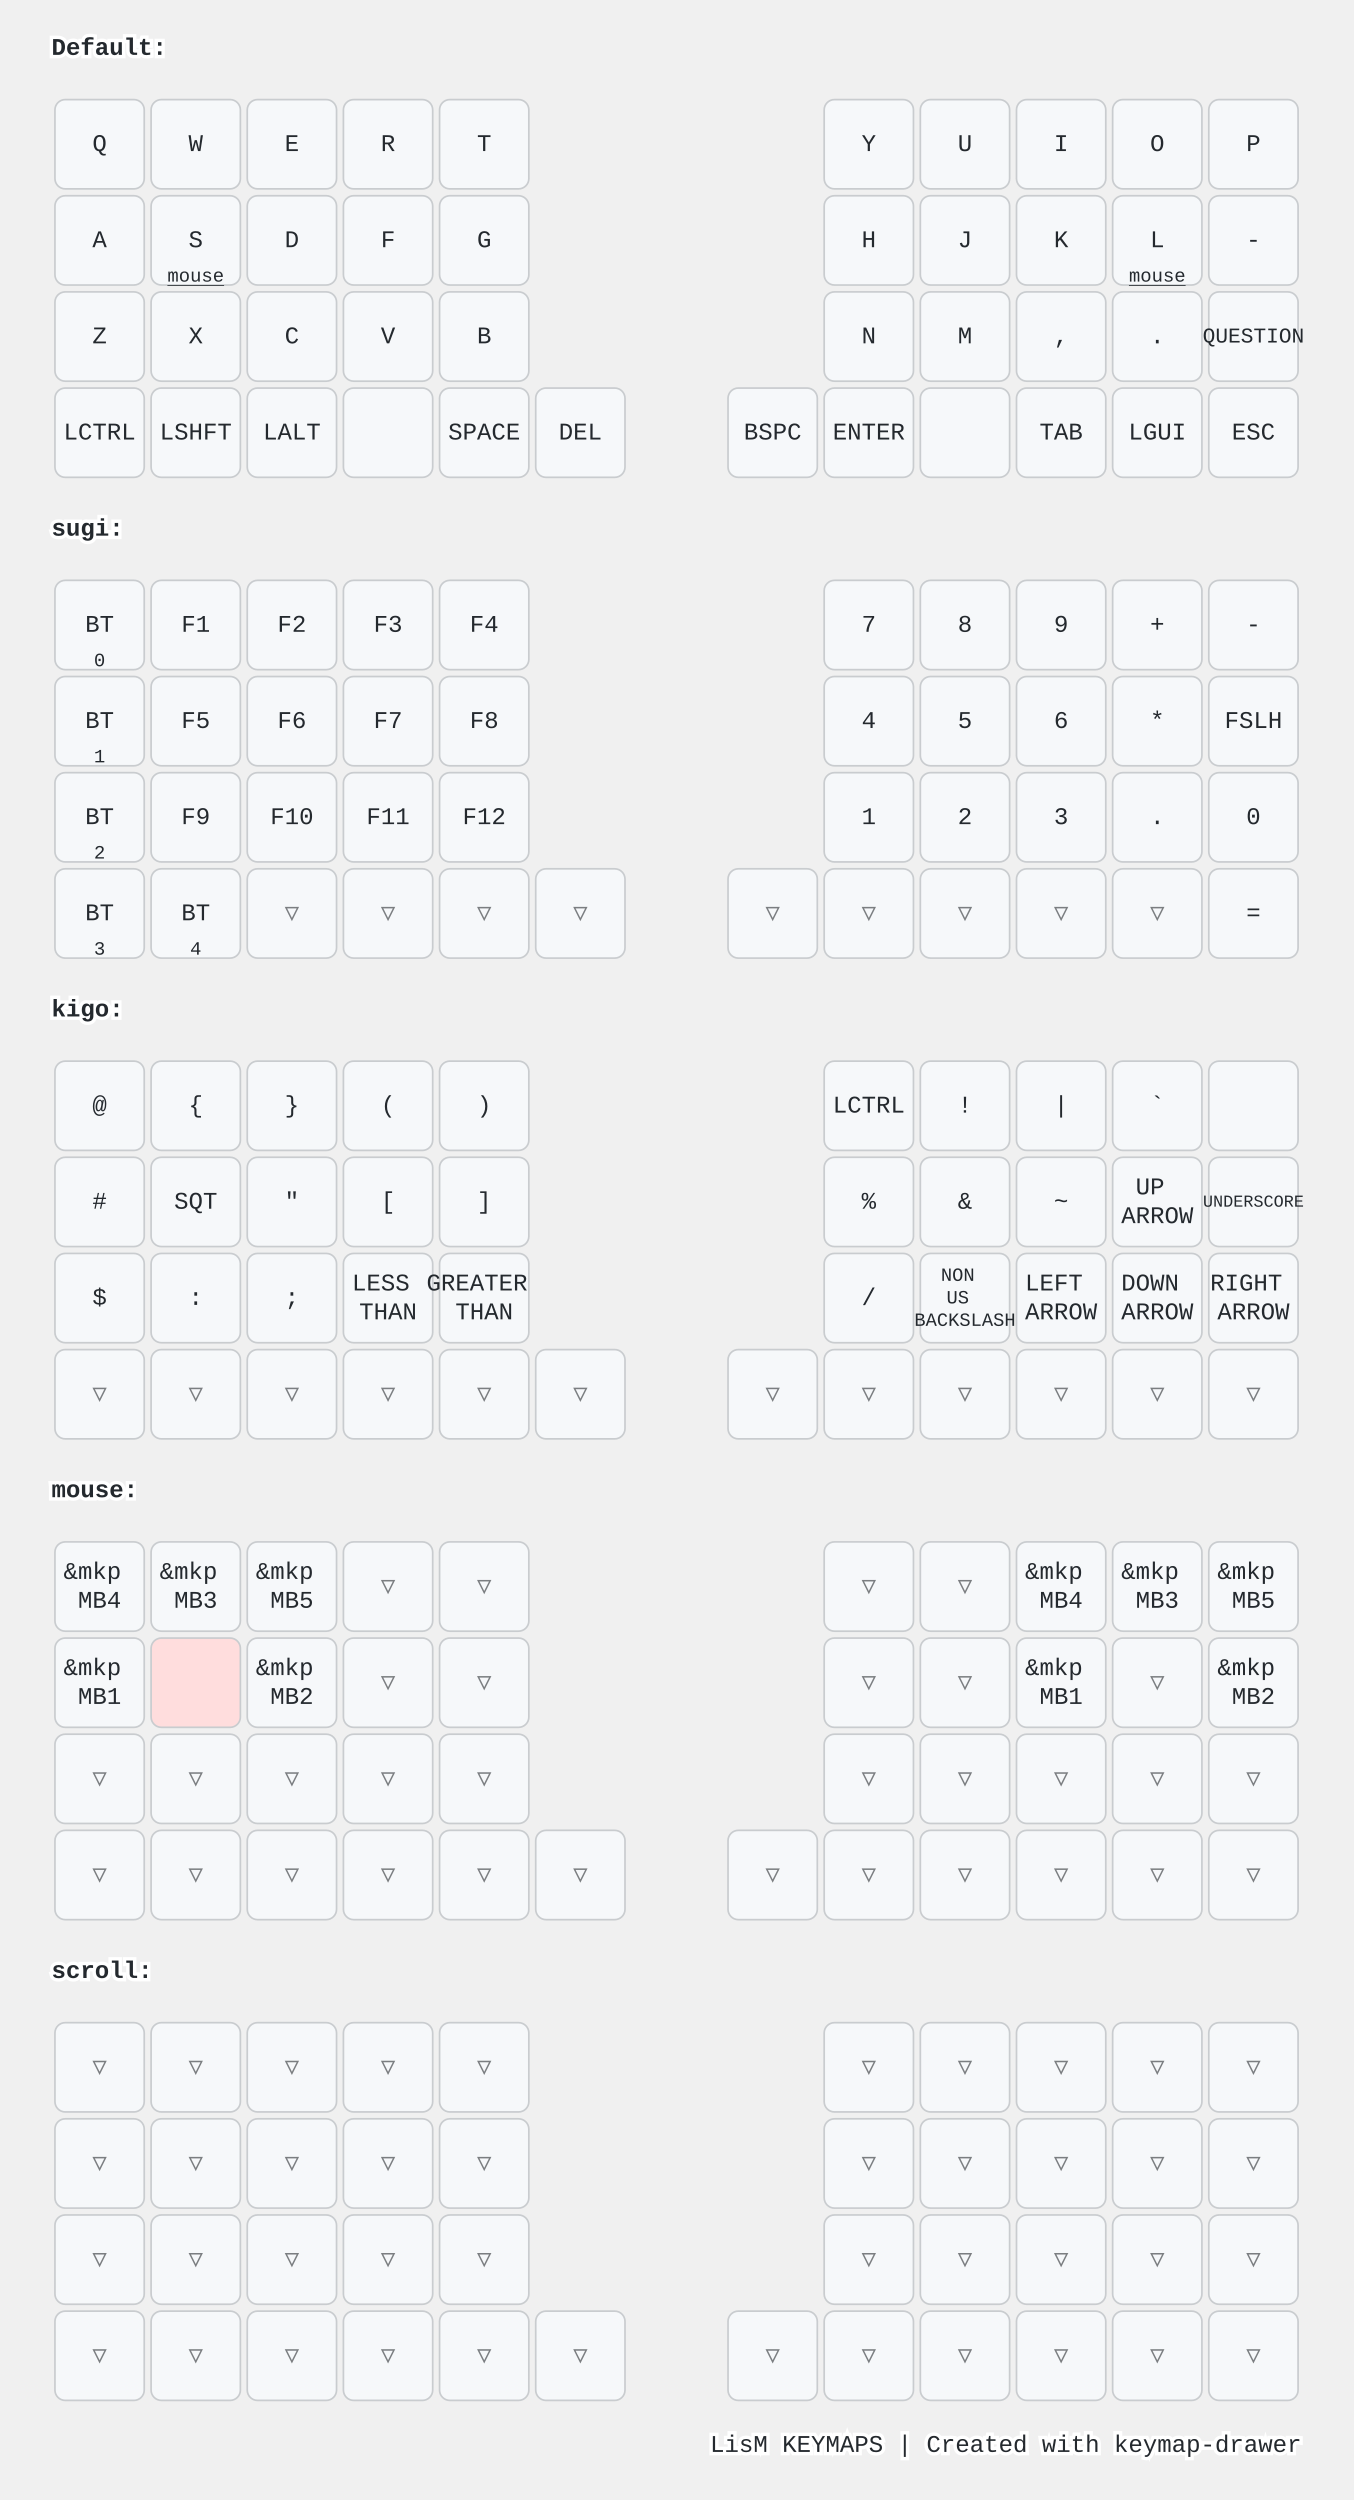
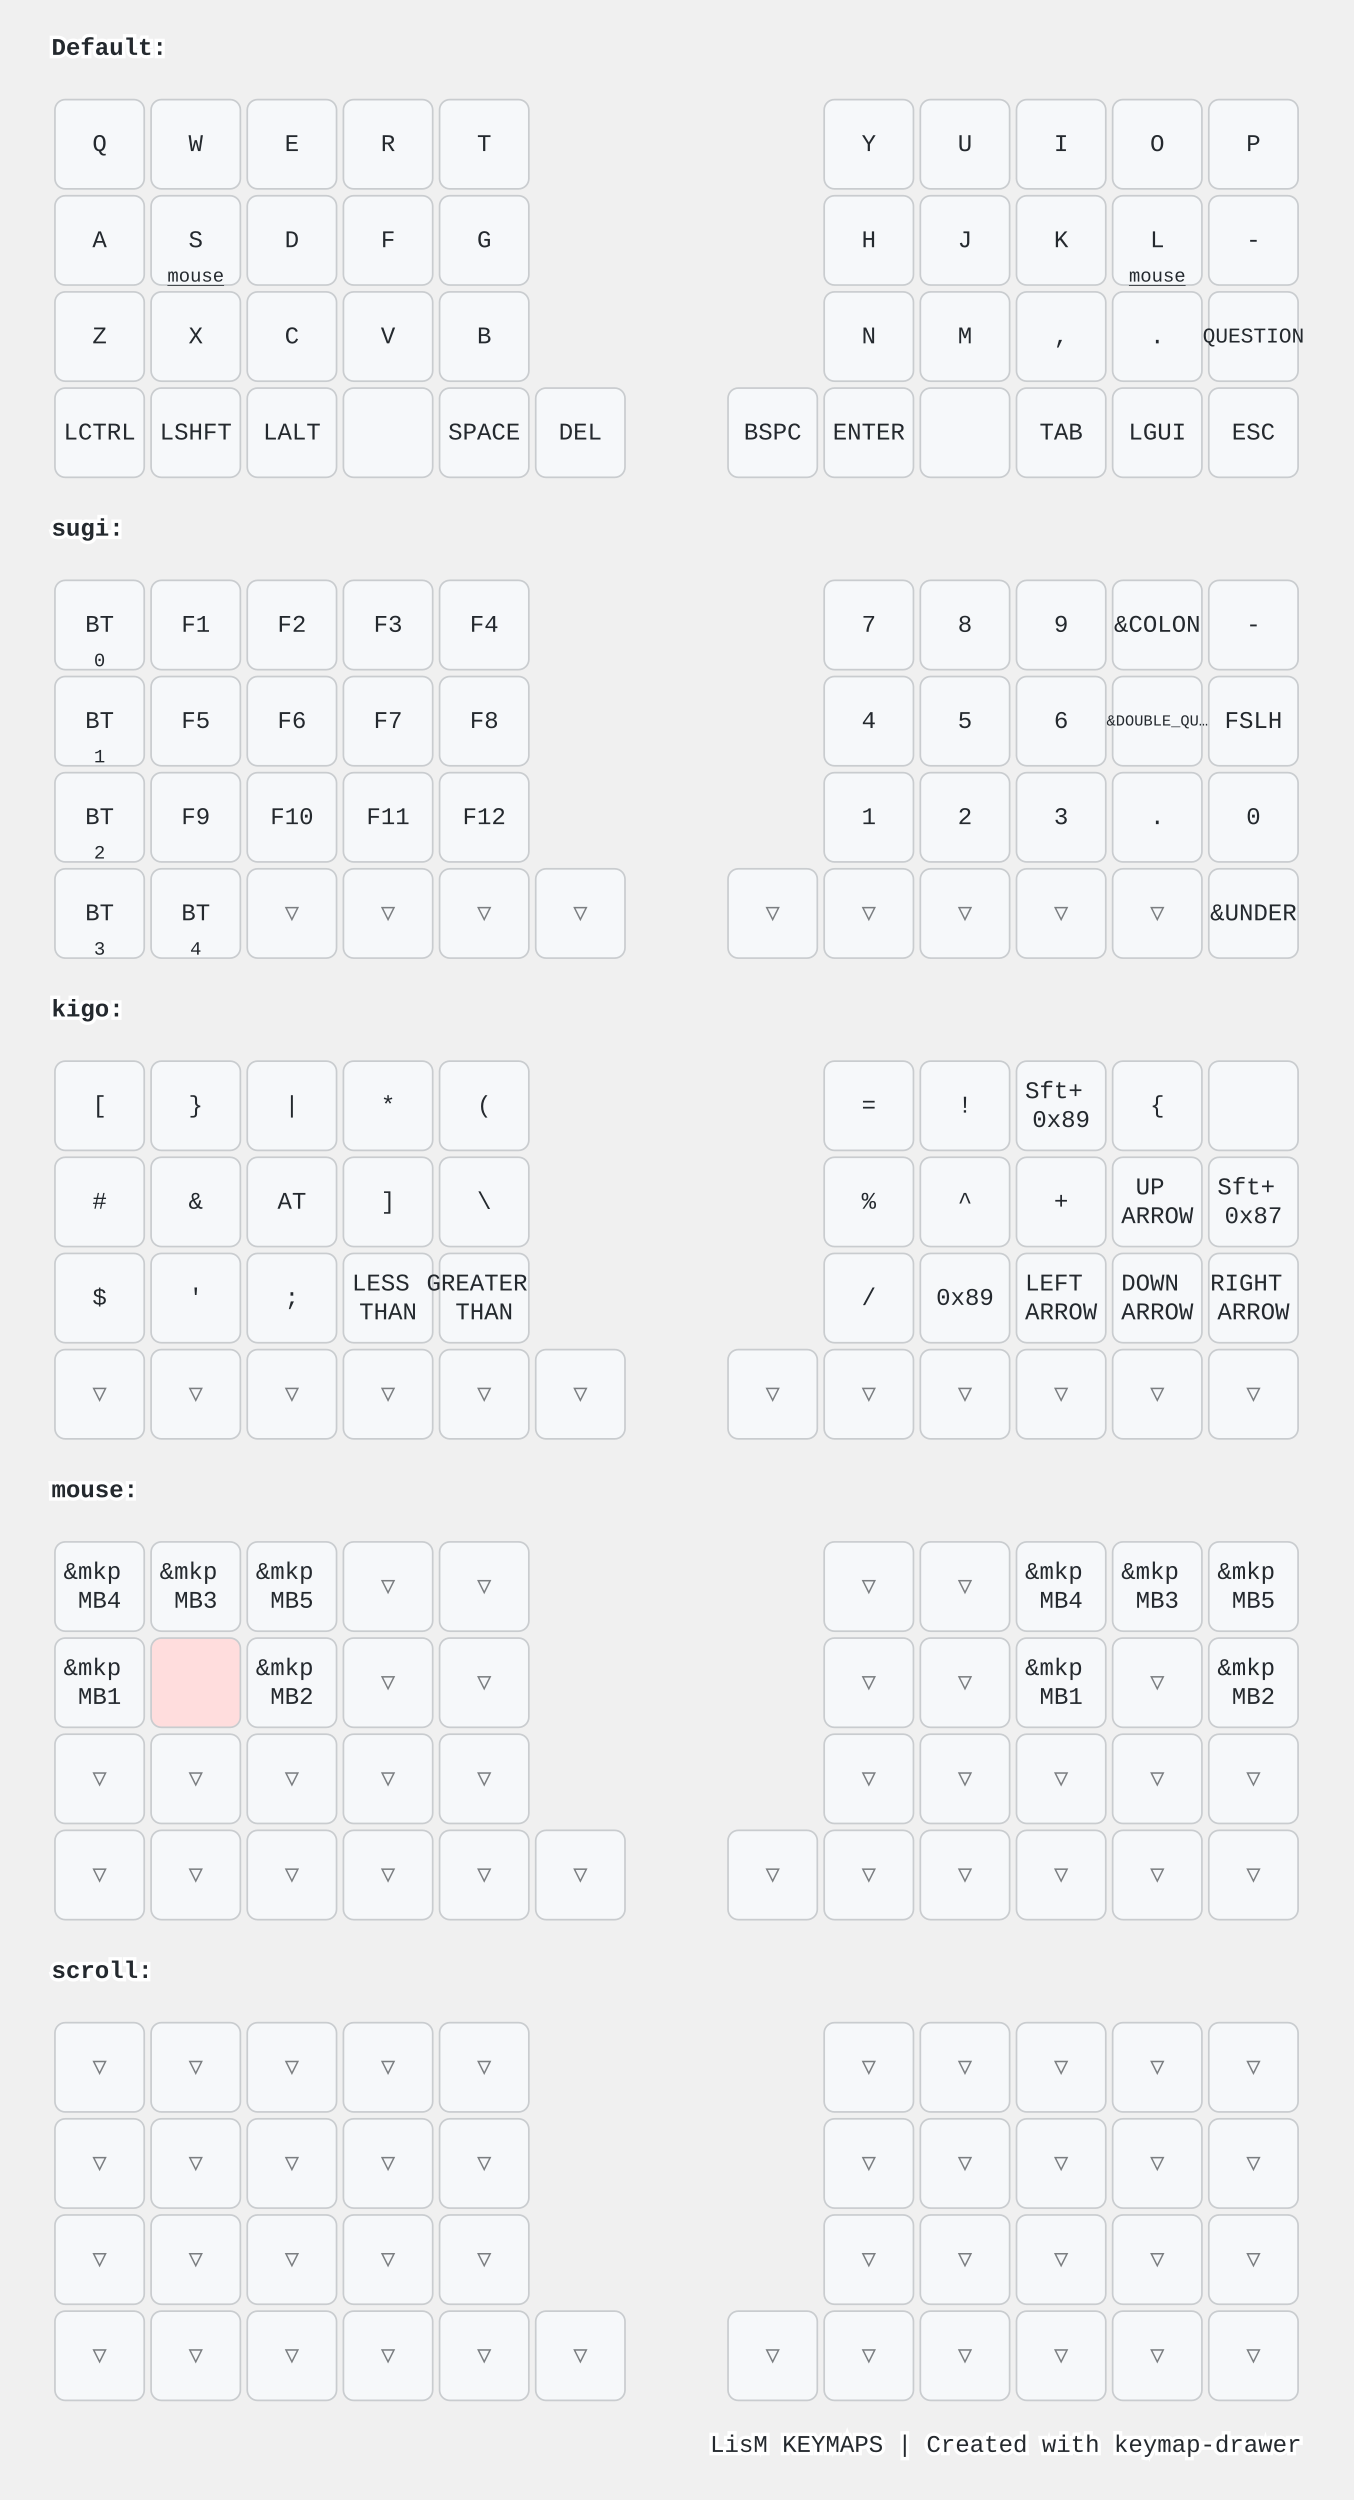
<svg xmlns="http://www.w3.org/2000/svg" width="788" height="1456" viewBox="0 0 788 1456" class="keymap">
  <style>/* inherit to force styles through use tags */
svg path {
    fill: inherit;
}

/* font and background color specifications */
svg.keymap {
    font-family: SFMono-Regular,Consolas,Liberation Mono,Menlo,monospace;
    font-size: 14px;
    font-kerning: normal;
    text-rendering: optimizeLegibility;
    fill: #24292e;
}

/* default key styling */
rect.key {
    fill: #f6f8fa;
}

rect.key, rect.combo {
    stroke: #c9cccf;
    stroke-width: 1;
}

/* default key side styling, only used is draw_key_sides is set */
rect.side {
    filter: brightness(90%);
}

/* color accent for combo boxes */
rect.combo, rect.combo-separate {
    fill: #cdf;
}

/* color accent for held keys */
rect.held, rect.combo.held {
    fill: #fdd;
}

/* color accent for ghost (optional) keys */
rect.ghost, rect.combo.ghost {
    stroke-dasharray: 4, 4;
    stroke-width: 2;
}

text {
    text-anchor: middle;
    dominant-baseline: middle;
}

/* styling for layer labels */
text.label {
    font-weight: bold;
    text-anchor: start;
    stroke: white;
    stroke-width: 4;
    paint-order: stroke;
}

/* styling for optional footer */
text.footer {
    text-anchor: end;
    dominant-baseline: auto;
    stroke: white;
    stroke-width: 4;
    paint-order: stroke;
}

/* styling for combo tap, and key non-tap label text */
text.combo, text.hold, text.shifted, text.left, text.right {
    font-size: 11px;
}

text.hold {
    text-anchor: middle;
    dominant-baseline: auto;
}

text.shifted {
    text-anchor: middle;
    dominant-baseline: hanging;
}

text.left {
    text-anchor: start;
}

text.right {
    text-anchor: end;
}

text.layer-activator {
    text-decoration: underline;
}

/* styling for hold/shifted label text in combo box */
text.combo.hold, text.combo.shifted, text.combo.left, text.combo.right {
    font-size: 8px;
}

/* lighter symbol for transparent keys */
text.trans {
    fill: #7b7e81;
}

/* styling for combo dendrons */
path.combo {
    stroke-width: 1;
    stroke: gray;
    fill: none;
}

/* Start Tabler Icons Cleanup */
/* cannot use height/width with glyphs */
.icon-tabler &gt; path {
    fill: inherit;
    stroke: inherit;
    stroke-width: 2;
}
/* hide tabler's default box */
.icon-tabler &gt; path[stroke="none"][fill="none"] {
    visibility: hidden;
}
/* End Tabler Icons Cleanup */

@media (prefers-color-scheme: dark) {
svg.keymap { fill: #d1d6db; }
rect.key { fill: #3f4750; }
rect.key, rect.combo { stroke: #60666c; }
rect.combo, rect.combo-separate { fill: #1f3d7a; }
rect.held, rect.combo.held { fill: #854747; }
text.label, text.footer { stroke: black; }
text.trans { fill: #7e8184; }
path.combo { stroke: #7f7f7f; }

}</style>
  <g transform="translate(30, 0)" class="layer-Default">
    <text x="0" y="28" class="label" id="Default">Default:</text>
    <g transform="translate(0, 56)">
      <g transform="translate(28, 28)" class="key keypos-0">
        <rect rx="6" ry="6" x="-26" y="-26" width="52" height="52" class="key" />
        <text x="0" y="0" class="key tap">Q</text>
      </g>
      <g transform="translate(84, 28)" class="key keypos-1">
        <rect rx="6" ry="6" x="-26" y="-26" width="52" height="52" class="key" />
        <text x="0" y="0" class="key tap">W</text>
      </g>
      <g transform="translate(140, 28)" class="key keypos-2">
        <rect rx="6" ry="6" x="-26" y="-26" width="52" height="52" class="key" />
        <text x="0" y="0" class="key tap">E</text>
      </g>
      <g transform="translate(196, 28)" class="key keypos-3">
        <rect rx="6" ry="6" x="-26" y="-26" width="52" height="52" class="key" />
        <text x="0" y="0" class="key tap">R</text>
      </g>
      <g transform="translate(252, 28)" class="key keypos-4">
        <rect rx="6" ry="6" x="-26" y="-26" width="52" height="52" class="key" />
        <text x="0" y="0" class="key tap">T</text>
      </g>
      <g transform="translate(476, 28)" class="key keypos-5">
        <rect rx="6" ry="6" x="-26" y="-26" width="52" height="52" class="key" />
        <text x="0" y="0" class="key tap">Y</text>
      </g>
      <g transform="translate(532, 28)" class="key keypos-6">
        <rect rx="6" ry="6" x="-26" y="-26" width="52" height="52" class="key" />
        <text x="0" y="0" class="key tap">U</text>
      </g>
      <g transform="translate(588, 28)" class="key keypos-7">
        <rect rx="6" ry="6" x="-26" y="-26" width="52" height="52" class="key" />
        <text x="0" y="0" class="key tap">I</text>
      </g>
      <g transform="translate(644, 28)" class="key keypos-8">
        <rect rx="6" ry="6" x="-26" y="-26" width="52" height="52" class="key" />
        <text x="0" y="0" class="key tap">O</text>
      </g>
      <g transform="translate(700, 28)" class="key keypos-9">
        <rect rx="6" ry="6" x="-26" y="-26" width="52" height="52" class="key" />
        <text x="0" y="0" class="key tap">P</text>
      </g>
      <g transform="translate(28, 84)" class="key keypos-10">
        <rect rx="6" ry="6" x="-26" y="-26" width="52" height="52" class="key" />
        <text x="0" y="0" class="key tap">A</text>
      </g>
      <g transform="translate(84, 84)" class="key keypos-11">
        <rect rx="6" ry="6" x="-26" y="-26" width="52" height="52" class="key" />
        <text x="0" y="0" class="key tap">S</text>
        <a href="#mouse">
          <text x="0" y="24" class="key hold layer-activator">mouse</text>
        </a>
      </g>
      <g transform="translate(140, 84)" class="key keypos-12">
        <rect rx="6" ry="6" x="-26" y="-26" width="52" height="52" class="key" />
        <text x="0" y="0" class="key tap">D</text>
      </g>
      <g transform="translate(196, 84)" class="key keypos-13">
        <rect rx="6" ry="6" x="-26" y="-26" width="52" height="52" class="key" />
        <text x="0" y="0" class="key tap">F</text>
      </g>
      <g transform="translate(252, 84)" class="key keypos-14">
        <rect rx="6" ry="6" x="-26" y="-26" width="52" height="52" class="key" />
        <text x="0" y="0" class="key tap">G</text>
      </g>
      <g transform="translate(476, 84)" class="key keypos-15">
        <rect rx="6" ry="6" x="-26" y="-26" width="52" height="52" class="key" />
        <text x="0" y="0" class="key tap">H</text>
      </g>
      <g transform="translate(532, 84)" class="key keypos-16">
        <rect rx="6" ry="6" x="-26" y="-26" width="52" height="52" class="key" />
        <text x="0" y="0" class="key tap">J</text>
      </g>
      <g transform="translate(588, 84)" class="key keypos-17">
        <rect rx="6" ry="6" x="-26" y="-26" width="52" height="52" class="key" />
        <text x="0" y="0" class="key tap">K</text>
      </g>
      <g transform="translate(644, 84)" class="key keypos-18">
        <rect rx="6" ry="6" x="-26" y="-26" width="52" height="52" class="key" />
        <text x="0" y="0" class="key tap">L</text>
        <a href="#mouse">
          <text x="0" y="24" class="key hold layer-activator">mouse</text>
        </a>
      </g>
      <g transform="translate(700, 84)" class="key keypos-19">
        <rect rx="6" ry="6" x="-26" y="-26" width="52" height="52" class="key" />
        <text x="0" y="0" class="key tap">-</text>
      </g>
      <g transform="translate(28, 140)" class="key keypos-20">
        <rect rx="6" ry="6" x="-26" y="-26" width="52" height="52" class="key" />
        <text x="0" y="0" class="key tap">Z</text>
      </g>
      <g transform="translate(84, 140)" class="key keypos-21">
        <rect rx="6" ry="6" x="-26" y="-26" width="52" height="52" class="key" />
        <text x="0" y="0" class="key tap">X</text>
      </g>
      <g transform="translate(140, 140)" class="key keypos-22">
        <rect rx="6" ry="6" x="-26" y="-26" width="52" height="52" class="key" />
        <text x="0" y="0" class="key tap">C</text>
      </g>
      <g transform="translate(196, 140)" class="key keypos-23">
        <rect rx="6" ry="6" x="-26" y="-26" width="52" height="52" class="key" />
        <text x="0" y="0" class="key tap">V</text>
      </g>
      <g transform="translate(252, 140)" class="key keypos-24">
        <rect rx="6" ry="6" x="-26" y="-26" width="52" height="52" class="key" />
        <text x="0" y="0" class="key tap">B</text>
      </g>
      <g transform="translate(476, 140)" class="key keypos-25">
        <rect rx="6" ry="6" x="-26" y="-26" width="52" height="52" class="key" />
        <text x="0" y="0" class="key tap">N</text>
      </g>
      <g transform="translate(532, 140)" class="key keypos-26">
        <rect rx="6" ry="6" x="-26" y="-26" width="52" height="52" class="key" />
        <text x="0" y="0" class="key tap">M</text>
      </g>
      <g transform="translate(588, 140)" class="key keypos-27">
        <rect rx="6" ry="6" x="-26" y="-26" width="52" height="52" class="key" />
        <text x="0" y="0" class="key tap">,</text>
      </g>
      <g transform="translate(644, 140)" class="key keypos-28">
        <rect rx="6" ry="6" x="-26" y="-26" width="52" height="52" class="key" />
        <text x="0" y="0" class="key tap">.</text>
      </g>
      <g transform="translate(700, 140)" class="key keypos-29">
        <rect rx="6" ry="6" x="-26" y="-26" width="52" height="52" class="key" />
        <text x="0" y="0" class="key tap">
          <tspan style="font-size: 88%">QUESTION</tspan>
        </text>
      </g>
      <g transform="translate(28, 196)" class="key keypos-30">
        <rect rx="6" ry="6" x="-26" y="-26" width="52" height="52" class="key" />
        <text x="0" y="0" class="key tap">LCTRL</text>
      </g>
      <g transform="translate(84, 196)" class="key keypos-31">
        <rect rx="6" ry="6" x="-26" y="-26" width="52" height="52" class="key" />
        <text x="0" y="0" class="key tap">LSHFT</text>
      </g>
      <g transform="translate(140, 196)" class="key keypos-32">
        <rect rx="6" ry="6" x="-26" y="-26" width="52" height="52" class="key" />
        <text x="0" y="0" class="key tap">LALT</text>
      </g>
      <g transform="translate(196, 196)" class="key keypos-33">
        <rect rx="6" ry="6" x="-26" y="-26" width="52" height="52" class="key" />
      </g>
      <g transform="translate(252, 196)" class="key keypos-34">
        <rect rx="6" ry="6" x="-26" y="-26" width="52" height="52" class="key" />
        <text x="0" y="0" class="key tap">SPACE</text>
      </g>
      <g transform="translate(308, 196)" class="key keypos-35">
        <rect rx="6" ry="6" x="-26" y="-26" width="52" height="52" class="key" />
        <text x="0" y="0" class="key tap">DEL</text>
      </g>
      <g transform="translate(420, 196)" class="key keypos-36">
        <rect rx="6" ry="6" x="-26" y="-26" width="52" height="52" class="key" />
        <text x="0" y="0" class="key tap">BSPC</text>
      </g>
      <g transform="translate(476, 196)" class="key keypos-37">
        <rect rx="6" ry="6" x="-26" y="-26" width="52" height="52" class="key" />
        <text x="0" y="0" class="key tap">ENTER</text>
      </g>
      <g transform="translate(532, 196)" class="key keypos-38">
        <rect rx="6" ry="6" x="-26" y="-26" width="52" height="52" class="key" />
      </g>
      <g transform="translate(588, 196)" class="key keypos-39">
        <rect rx="6" ry="6" x="-26" y="-26" width="52" height="52" class="key" />
        <text x="0" y="0" class="key tap">TAB</text>
      </g>
      <g transform="translate(644, 196)" class="key keypos-40">
        <rect rx="6" ry="6" x="-26" y="-26" width="52" height="52" class="key" />
        <text x="0" y="0" class="key tap">LGUI</text>
      </g>
      <g transform="translate(700, 196)" class="key keypos-41">
        <rect rx="6" ry="6" x="-26" y="-26" width="52" height="52" class="key" />
        <text x="0" y="0" class="key tap">ESC</text>
      </g>
    </g>
  </g>
  <g transform="translate(30, 280)" class="layer-sugi">
    <text x="0" y="28" class="label" id="sugi">sugi:</text>
    <g transform="translate(0, 56)">
      <g transform="translate(28, 28)" class="key keypos-0">
        <rect rx="6" ry="6" x="-26" y="-26" width="52" height="52" class="key" />
        <text x="0" y="0" class="key tap">BT</text>
        <text x="0" y="24" class="key hold">0</text>
      </g>
      <g transform="translate(84, 28)" class="key keypos-1">
        <rect rx="6" ry="6" x="-26" y="-26" width="52" height="52" class="key" />
        <text x="0" y="0" class="key tap">F1</text>
      </g>
      <g transform="translate(140, 28)" class="key keypos-2">
        <rect rx="6" ry="6" x="-26" y="-26" width="52" height="52" class="key" />
        <text x="0" y="0" class="key tap">F2</text>
      </g>
      <g transform="translate(196, 28)" class="key keypos-3">
        <rect rx="6" ry="6" x="-26" y="-26" width="52" height="52" class="key" />
        <text x="0" y="0" class="key tap">F3</text>
      </g>
      <g transform="translate(252, 28)" class="key keypos-4">
        <rect rx="6" ry="6" x="-26" y="-26" width="52" height="52" class="key" />
        <text x="0" y="0" class="key tap">F4</text>
      </g>
      <g transform="translate(476, 28)" class="key keypos-5">
        <rect rx="6" ry="6" x="-26" y="-26" width="52" height="52" class="key" />
        <text x="0" y="0" class="key tap">7</text>
      </g>
      <g transform="translate(532, 28)" class="key keypos-6">
        <rect rx="6" ry="6" x="-26" y="-26" width="52" height="52" class="key" />
        <text x="0" y="0" class="key tap">8</text>
      </g>
      <g transform="translate(588, 28)" class="key keypos-7">
        <rect rx="6" ry="6" x="-26" y="-26" width="52" height="52" class="key" />
        <text x="0" y="0" class="key tap">9</text>
      </g>
      <g transform="translate(644, 28)" class="key keypos-8">
        <rect rx="6" ry="6" x="-26" y="-26" width="52" height="52" class="key" />
-         <text x="0" y="0" class="key tap">+</text>
+         <text x="0" y="0" class="key tap">&amp;COLON</text>
      </g>
      <g transform="translate(700, 28)" class="key keypos-9">
        <rect rx="6" ry="6" x="-26" y="-26" width="52" height="52" class="key" />
        <text x="0" y="0" class="key tap">-</text>
      </g>
      <g transform="translate(28, 84)" class="key keypos-10">
        <rect rx="6" ry="6" x="-26" y="-26" width="52" height="52" class="key" />
        <text x="0" y="0" class="key tap">BT</text>
        <text x="0" y="24" class="key hold">1</text>
      </g>
      <g transform="translate(84, 84)" class="key keypos-11">
        <rect rx="6" ry="6" x="-26" y="-26" width="52" height="52" class="key" />
        <text x="0" y="0" class="key tap">F5</text>
      </g>
      <g transform="translate(140, 84)" class="key keypos-12">
        <rect rx="6" ry="6" x="-26" y="-26" width="52" height="52" class="key" />
        <text x="0" y="0" class="key tap">F6</text>
      </g>
      <g transform="translate(196, 84)" class="key keypos-13">
        <rect rx="6" ry="6" x="-26" y="-26" width="52" height="52" class="key" />
        <text x="0" y="0" class="key tap">F7</text>
      </g>
      <g transform="translate(252, 84)" class="key keypos-14">
        <rect rx="6" ry="6" x="-26" y="-26" width="52" height="52" class="key" />
        <text x="0" y="0" class="key tap">F8</text>
      </g>
      <g transform="translate(476, 84)" class="key keypos-15">
        <rect rx="6" ry="6" x="-26" y="-26" width="52" height="52" class="key" />
        <text x="0" y="0" class="key tap">4</text>
      </g>
      <g transform="translate(532, 84)" class="key keypos-16">
        <rect rx="6" ry="6" x="-26" y="-26" width="52" height="52" class="key" />
        <text x="0" y="0" class="key tap">5</text>
      </g>
      <g transform="translate(588, 84)" class="key keypos-17">
        <rect rx="6" ry="6" x="-26" y="-26" width="52" height="52" class="key" />
        <text x="0" y="0" class="key tap">6</text>
      </g>
      <g transform="translate(644, 84)" class="key keypos-18">
        <rect rx="6" ry="6" x="-26" y="-26" width="52" height="52" class="key" />
-         <text x="0" y="0" class="key tap">*</text>
+         <text x="0" y="0" class="key tap">
+           <tspan style="font-size: 64%">&amp;DOUBLE_QU…</tspan>
+         </text>
      </g>
      <g transform="translate(700, 84)" class="key keypos-19">
        <rect rx="6" ry="6" x="-26" y="-26" width="52" height="52" class="key" />
        <text x="0" y="0" class="key tap">FSLH</text>
      </g>
      <g transform="translate(28, 140)" class="key keypos-20">
        <rect rx="6" ry="6" x="-26" y="-26" width="52" height="52" class="key" />
        <text x="0" y="0" class="key tap">BT</text>
        <text x="0" y="24" class="key hold">2</text>
      </g>
      <g transform="translate(84, 140)" class="key keypos-21">
        <rect rx="6" ry="6" x="-26" y="-26" width="52" height="52" class="key" />
        <text x="0" y="0" class="key tap">F9</text>
      </g>
      <g transform="translate(140, 140)" class="key keypos-22">
        <rect rx="6" ry="6" x="-26" y="-26" width="52" height="52" class="key" />
        <text x="0" y="0" class="key tap">F10</text>
      </g>
      <g transform="translate(196, 140)" class="key keypos-23">
        <rect rx="6" ry="6" x="-26" y="-26" width="52" height="52" class="key" />
        <text x="0" y="0" class="key tap">F11</text>
      </g>
      <g transform="translate(252, 140)" class="key keypos-24">
        <rect rx="6" ry="6" x="-26" y="-26" width="52" height="52" class="key" />
        <text x="0" y="0" class="key tap">F12</text>
      </g>
      <g transform="translate(476, 140)" class="key keypos-25">
        <rect rx="6" ry="6" x="-26" y="-26" width="52" height="52" class="key" />
        <text x="0" y="0" class="key tap">1</text>
      </g>
      <g transform="translate(532, 140)" class="key keypos-26">
        <rect rx="6" ry="6" x="-26" y="-26" width="52" height="52" class="key" />
        <text x="0" y="0" class="key tap">2</text>
      </g>
      <g transform="translate(588, 140)" class="key keypos-27">
        <rect rx="6" ry="6" x="-26" y="-26" width="52" height="52" class="key" />
        <text x="0" y="0" class="key tap">3</text>
      </g>
      <g transform="translate(644, 140)" class="key keypos-28">
        <rect rx="6" ry="6" x="-26" y="-26" width="52" height="52" class="key" />
        <text x="0" y="0" class="key tap">.</text>
      </g>
      <g transform="translate(700, 140)" class="key keypos-29">
        <rect rx="6" ry="6" x="-26" y="-26" width="52" height="52" class="key" />
        <text x="0" y="0" class="key tap">0</text>
      </g>
      <g transform="translate(28, 196)" class="key keypos-30">
        <rect rx="6" ry="6" x="-26" y="-26" width="52" height="52" class="key" />
        <text x="0" y="0" class="key tap">BT</text>
        <text x="0" y="24" class="key hold">3</text>
      </g>
      <g transform="translate(84, 196)" class="key keypos-31">
        <rect rx="6" ry="6" x="-26" y="-26" width="52" height="52" class="key" />
        <text x="0" y="0" class="key tap">BT</text>
        <text x="0" y="24" class="key hold">4</text>
      </g>
      <g transform="translate(140, 196)" class="key trans keypos-32">
        <rect rx="6" ry="6" x="-26" y="-26" width="52" height="52" class="key trans" />
        <text x="0" y="0" class="key trans tap">▽</text>
      </g>
      <g transform="translate(196, 196)" class="key trans keypos-33">
        <rect rx="6" ry="6" x="-26" y="-26" width="52" height="52" class="key trans" />
        <text x="0" y="0" class="key trans tap">▽</text>
      </g>
      <g transform="translate(252, 196)" class="key trans keypos-34">
        <rect rx="6" ry="6" x="-26" y="-26" width="52" height="52" class="key trans" />
        <text x="0" y="0" class="key trans tap">▽</text>
      </g>
      <g transform="translate(308, 196)" class="key trans keypos-35">
        <rect rx="6" ry="6" x="-26" y="-26" width="52" height="52" class="key trans" />
        <text x="0" y="0" class="key trans tap">▽</text>
      </g>
      <g transform="translate(420, 196)" class="key trans keypos-36">
        <rect rx="6" ry="6" x="-26" y="-26" width="52" height="52" class="key trans" />
        <text x="0" y="0" class="key trans tap">▽</text>
      </g>
      <g transform="translate(476, 196)" class="key trans keypos-37">
        <rect rx="6" ry="6" x="-26" y="-26" width="52" height="52" class="key trans" />
        <text x="0" y="0" class="key trans tap">▽</text>
      </g>
      <g transform="translate(532, 196)" class="key trans keypos-38">
        <rect rx="6" ry="6" x="-26" y="-26" width="52" height="52" class="key trans" />
        <text x="0" y="0" class="key trans tap">▽</text>
      </g>
      <g transform="translate(588, 196)" class="key trans keypos-39">
        <rect rx="6" ry="6" x="-26" y="-26" width="52" height="52" class="key trans" />
        <text x="0" y="0" class="key trans tap">▽</text>
      </g>
      <g transform="translate(644, 196)" class="key trans keypos-40">
        <rect rx="6" ry="6" x="-26" y="-26" width="52" height="52" class="key trans" />
        <text x="0" y="0" class="key trans tap">▽</text>
      </g>
      <g transform="translate(700, 196)" class="key keypos-41">
        <rect rx="6" ry="6" x="-26" y="-26" width="52" height="52" class="key" />
-         <text x="0" y="0" class="key tap">=</text>
+         <text x="0" y="0" class="key tap">&amp;UNDER</text>
      </g>
    </g>
  </g>
  <g transform="translate(30, 560)" class="layer-kigo">
    <text x="0" y="28" class="label" id="kigo">kigo:</text>
    <g transform="translate(0, 56)">
      <g transform="translate(28, 28)" class="key keypos-0">
        <rect rx="6" ry="6" x="-26" y="-26" width="52" height="52" class="key" />
-         <text x="0" y="0" class="key tap">@</text>
+         <text x="0" y="0" class="key tap">[</text>
      </g>
      <g transform="translate(84, 28)" class="key keypos-1">
        <rect rx="6" ry="6" x="-26" y="-26" width="52" height="52" class="key" />
+         <text x="0" y="0" class="key tap">}</text>
+       </g>
+       <g transform="translate(140, 28)" class="key keypos-2">
+         <rect rx="6" ry="6" x="-26" y="-26" width="52" height="52" class="key" />
+         <text x="0" y="0" class="key tap">|</text>
+       </g>
+       <g transform="translate(196, 28)" class="key keypos-3">
+         <rect rx="6" ry="6" x="-26" y="-26" width="52" height="52" class="key" />
+         <text x="0" y="0" class="key tap">*</text>
+       </g>
+       <g transform="translate(252, 28)" class="key keypos-4">
+         <rect rx="6" ry="6" x="-26" y="-26" width="52" height="52" class="key" />
+         <text x="0" y="0" class="key tap">(</text>
+       </g>
+       <g transform="translate(476, 28)" class="key keypos-5">
+         <rect rx="6" ry="6" x="-26" y="-26" width="52" height="52" class="key" />
+         <text x="0" y="0" class="key tap">=</text>
+       </g>
+       <g transform="translate(532, 28)" class="key keypos-6">
+         <rect rx="6" ry="6" x="-26" y="-26" width="52" height="52" class="key" />
+         <text x="0" y="0" class="key tap">!</text>
+       </g>
+       <g transform="translate(588, 28)" class="key keypos-7">
+         <rect rx="6" ry="6" x="-26" y="-26" width="52" height="52" class="key" />
+         <text x="0" y="0" class="key tap">
+           <tspan x="0" dy="-0.6em">Sft+</tspan>
+           <tspan x="0" dy="1.2em">0x89</tspan>
+         </text>
+       </g>
+       <g transform="translate(644, 28)" class="key keypos-8">
+         <rect rx="6" ry="6" x="-26" y="-26" width="52" height="52" class="key" />
        <text x="0" y="0" class="key tap">{</text>
      </g>
-       <g transform="translate(140, 28)" class="key keypos-2">
-         <rect rx="6" ry="6" x="-26" y="-26" width="52" height="52" class="key" />
-         <text x="0" y="0" class="key tap">}</text>
-       </g>
-       <g transform="translate(196, 28)" class="key keypos-3">
-         <rect rx="6" ry="6" x="-26" y="-26" width="52" height="52" class="key" />
-         <text x="0" y="0" class="key tap">(</text>
-       </g>
-       <g transform="translate(252, 28)" class="key keypos-4">
-         <rect rx="6" ry="6" x="-26" y="-26" width="52" height="52" class="key" />
-         <text x="0" y="0" class="key tap">)</text>
-       </g>
-       <g transform="translate(476, 28)" class="key keypos-5">
-         <rect rx="6" ry="6" x="-26" y="-26" width="52" height="52" class="key" />
-         <text x="0" y="0" class="key tap">LCTRL</text>
-       </g>
-       <g transform="translate(532, 28)" class="key keypos-6">
-         <rect rx="6" ry="6" x="-26" y="-26" width="52" height="52" class="key" />
-         <text x="0" y="0" class="key tap">!</text>
-       </g>
-       <g transform="translate(588, 28)" class="key keypos-7">
-         <rect rx="6" ry="6" x="-26" y="-26" width="52" height="52" class="key" />
-         <text x="0" y="0" class="key tap">|</text>
-       </g>
-       <g transform="translate(644, 28)" class="key keypos-8">
-         <rect rx="6" ry="6" x="-26" y="-26" width="52" height="52" class="key" />
-         <text x="0" y="0" class="key tap">`</text>
-       </g>
      <g transform="translate(700, 28)" class="key keypos-9">
        <rect rx="6" ry="6" x="-26" y="-26" width="52" height="52" class="key" />
      </g>
      <g transform="translate(28, 84)" class="key keypos-10">
        <rect rx="6" ry="6" x="-26" y="-26" width="52" height="52" class="key" />
        <text x="0" y="0" class="key tap">#</text>
      </g>
      <g transform="translate(84, 84)" class="key keypos-11">
        <rect rx="6" ry="6" x="-26" y="-26" width="52" height="52" class="key" />
-         <text x="0" y="0" class="key tap">SQT</text>
+         <text x="0" y="0" class="key tap">&amp;</text>
      </g>
      <g transform="translate(140, 84)" class="key keypos-12">
        <rect rx="6" ry="6" x="-26" y="-26" width="52" height="52" class="key" />
-         <text x="0" y="0" class="key tap">"</text>
+         <text x="0" y="0" class="key tap">AT</text>
      </g>
      <g transform="translate(196, 84)" class="key keypos-13">
        <rect rx="6" ry="6" x="-26" y="-26" width="52" height="52" class="key" />
-         <text x="0" y="0" class="key tap">[</text>
+         <text x="0" y="0" class="key tap">]</text>
      </g>
      <g transform="translate(252, 84)" class="key keypos-14">
        <rect rx="6" ry="6" x="-26" y="-26" width="52" height="52" class="key" />
-         <text x="0" y="0" class="key tap">]</text>
+         <text x="0" y="0" class="key tap">\</text>
      </g>
      <g transform="translate(476, 84)" class="key keypos-15">
        <rect rx="6" ry="6" x="-26" y="-26" width="52" height="52" class="key" />
        <text x="0" y="0" class="key tap">%</text>
      </g>
      <g transform="translate(532, 84)" class="key keypos-16">
        <rect rx="6" ry="6" x="-26" y="-26" width="52" height="52" class="key" />
-         <text x="0" y="0" class="key tap">&amp;</text>
+         <text x="0" y="0" class="key tap">^</text>
      </g>
      <g transform="translate(588, 84)" class="key keypos-17">
        <rect rx="6" ry="6" x="-26" y="-26" width="52" height="52" class="key" />
-         <text x="0" y="0" class="key tap">~</text>
+         <text x="0" y="0" class="key tap">+</text>
      </g>
      <g transform="translate(644, 84)" class="key keypos-18">
        <rect rx="6" ry="6" x="-26" y="-26" width="52" height="52" class="key" />
        <text x="0" y="0" class="key tap">
          <tspan x="0" dy="-0.6em">UP</tspan>
          <tspan x="0" dy="1.2em">ARROW</tspan>
        </text>
      </g>
      <g transform="translate(700, 84)" class="key keypos-19">
        <rect rx="6" ry="6" x="-26" y="-26" width="52" height="52" class="key" />
        <text x="0" y="0" class="key tap">
-           <tspan style="font-size: 70%">UNDERSCORE</tspan>
+           <tspan x="0" dy="-0.6em">Sft+</tspan>
+           <tspan x="0" dy="1.2em">0x87</tspan>
        </text>
      </g>
      <g transform="translate(28, 140)" class="key keypos-20">
        <rect rx="6" ry="6" x="-26" y="-26" width="52" height="52" class="key" />
        <text x="0" y="0" class="key tap">$</text>
      </g>
      <g transform="translate(84, 140)" class="key keypos-21">
        <rect rx="6" ry="6" x="-26" y="-26" width="52" height="52" class="key" />
-         <text x="0" y="0" class="key tap">:</text>
+         <text x="0" y="0" class="key tap">'</text>
      </g>
      <g transform="translate(140, 140)" class="key keypos-22">
        <rect rx="6" ry="6" x="-26" y="-26" width="52" height="52" class="key" />
        <text x="0" y="0" class="key tap">;</text>
      </g>
      <g transform="translate(196, 140)" class="key keypos-23">
        <rect rx="6" ry="6" x="-26" y="-26" width="52" height="52" class="key" />
        <text x="0" y="0" class="key tap">
          <tspan x="0" dy="-0.6em">LESS</tspan>
          <tspan x="0" dy="1.2em">THAN</tspan>
        </text>
      </g>
      <g transform="translate(252, 140)" class="key keypos-24">
        <rect rx="6" ry="6" x="-26" y="-26" width="52" height="52" class="key" />
        <text x="0" y="0" class="key tap">
          <tspan x="0" dy="-0.6em">GREATER</tspan>
          <tspan x="0" dy="1.2em">THAN</tspan>
        </text>
      </g>
      <g transform="translate(476, 140)" class="key keypos-25">
        <rect rx="6" ry="6" x="-26" y="-26" width="52" height="52" class="key" />
        <text x="0" y="0" class="key tap">/</text>
      </g>
      <g transform="translate(532, 140)" class="key keypos-26">
        <rect rx="6" ry="6" x="-26" y="-26" width="52" height="52" class="key" />
-         <text x="0" y="0" class="key tap">
-           <tspan x="0" dy="-1.2em" style="font-size: 78%">NON</tspan>
-           <tspan x="0" dy="1.2em" style="font-size: 78%">US</tspan>
-           <tspan x="0" dy="1.2em" style="font-size: 78%">BACKSLASH</tspan>
-         </text>
+         <text x="0" y="0" class="key tap">0x89</text>
      </g>
      <g transform="translate(588, 140)" class="key keypos-27">
        <rect rx="6" ry="6" x="-26" y="-26" width="52" height="52" class="key" />
        <text x="0" y="0" class="key tap">
          <tspan x="0" dy="-0.6em">LEFT</tspan>
          <tspan x="0" dy="1.2em">ARROW</tspan>
        </text>
      </g>
      <g transform="translate(644, 140)" class="key keypos-28">
        <rect rx="6" ry="6" x="-26" y="-26" width="52" height="52" class="key" />
        <text x="0" y="0" class="key tap">
          <tspan x="0" dy="-0.6em">DOWN</tspan>
          <tspan x="0" dy="1.2em">ARROW</tspan>
        </text>
      </g>
      <g transform="translate(700, 140)" class="key keypos-29">
        <rect rx="6" ry="6" x="-26" y="-26" width="52" height="52" class="key" />
        <text x="0" y="0" class="key tap">
          <tspan x="0" dy="-0.6em">RIGHT</tspan>
          <tspan x="0" dy="1.2em">ARROW</tspan>
        </text>
      </g>
      <g transform="translate(28, 196)" class="key trans keypos-30">
        <rect rx="6" ry="6" x="-26" y="-26" width="52" height="52" class="key trans" />
        <text x="0" y="0" class="key trans tap">▽</text>
      </g>
      <g transform="translate(84, 196)" class="key trans keypos-31">
        <rect rx="6" ry="6" x="-26" y="-26" width="52" height="52" class="key trans" />
        <text x="0" y="0" class="key trans tap">▽</text>
      </g>
      <g transform="translate(140, 196)" class="key trans keypos-32">
        <rect rx="6" ry="6" x="-26" y="-26" width="52" height="52" class="key trans" />
        <text x="0" y="0" class="key trans tap">▽</text>
      </g>
      <g transform="translate(196, 196)" class="key trans keypos-33">
        <rect rx="6" ry="6" x="-26" y="-26" width="52" height="52" class="key trans" />
        <text x="0" y="0" class="key trans tap">▽</text>
      </g>
      <g transform="translate(252, 196)" class="key trans keypos-34">
        <rect rx="6" ry="6" x="-26" y="-26" width="52" height="52" class="key trans" />
        <text x="0" y="0" class="key trans tap">▽</text>
      </g>
      <g transform="translate(308, 196)" class="key trans keypos-35">
        <rect rx="6" ry="6" x="-26" y="-26" width="52" height="52" class="key trans" />
        <text x="0" y="0" class="key trans tap">▽</text>
      </g>
      <g transform="translate(420, 196)" class="key trans keypos-36">
        <rect rx="6" ry="6" x="-26" y="-26" width="52" height="52" class="key trans" />
        <text x="0" y="0" class="key trans tap">▽</text>
      </g>
      <g transform="translate(476, 196)" class="key trans keypos-37">
        <rect rx="6" ry="6" x="-26" y="-26" width="52" height="52" class="key trans" />
        <text x="0" y="0" class="key trans tap">▽</text>
      </g>
      <g transform="translate(532, 196)" class="key trans keypos-38">
        <rect rx="6" ry="6" x="-26" y="-26" width="52" height="52" class="key trans" />
        <text x="0" y="0" class="key trans tap">▽</text>
      </g>
      <g transform="translate(588, 196)" class="key trans keypos-39">
        <rect rx="6" ry="6" x="-26" y="-26" width="52" height="52" class="key trans" />
        <text x="0" y="0" class="key trans tap">▽</text>
      </g>
      <g transform="translate(644, 196)" class="key trans keypos-40">
        <rect rx="6" ry="6" x="-26" y="-26" width="52" height="52" class="key trans" />
        <text x="0" y="0" class="key trans tap">▽</text>
      </g>
      <g transform="translate(700, 196)" class="key trans keypos-41">
        <rect rx="6" ry="6" x="-26" y="-26" width="52" height="52" class="key trans" />
        <text x="0" y="0" class="key trans tap">▽</text>
      </g>
    </g>
  </g>
  <g transform="translate(30, 840)" class="layer-mouse">
    <text x="0" y="28" class="label" id="mouse">mouse:</text>
    <g transform="translate(0, 56)">
      <g transform="translate(28, 28)" class="key keypos-0">
        <rect rx="6" ry="6" x="-26" y="-26" width="52" height="52" class="key" />
        <text x="0" y="0" class="key tap">
          <tspan x="0" dy="-0.6em">&amp;mkp</tspan>
          <tspan x="0" dy="1.2em">MB4</tspan>
        </text>
      </g>
      <g transform="translate(84, 28)" class="key keypos-1">
        <rect rx="6" ry="6" x="-26" y="-26" width="52" height="52" class="key" />
        <text x="0" y="0" class="key tap">
          <tspan x="0" dy="-0.6em">&amp;mkp</tspan>
          <tspan x="0" dy="1.2em">MB3</tspan>
        </text>
      </g>
      <g transform="translate(140, 28)" class="key keypos-2">
        <rect rx="6" ry="6" x="-26" y="-26" width="52" height="52" class="key" />
        <text x="0" y="0" class="key tap">
          <tspan x="0" dy="-0.6em">&amp;mkp</tspan>
          <tspan x="0" dy="1.2em">MB5</tspan>
        </text>
      </g>
      <g transform="translate(196, 28)" class="key trans keypos-3">
        <rect rx="6" ry="6" x="-26" y="-26" width="52" height="52" class="key trans" />
        <text x="0" y="0" class="key trans tap">▽</text>
      </g>
      <g transform="translate(252, 28)" class="key trans keypos-4">
        <rect rx="6" ry="6" x="-26" y="-26" width="52" height="52" class="key trans" />
        <text x="0" y="0" class="key trans tap">▽</text>
      </g>
      <g transform="translate(476, 28)" class="key trans keypos-5">
        <rect rx="6" ry="6" x="-26" y="-26" width="52" height="52" class="key trans" />
        <text x="0" y="0" class="key trans tap">▽</text>
      </g>
      <g transform="translate(532, 28)" class="key trans keypos-6">
        <rect rx="6" ry="6" x="-26" y="-26" width="52" height="52" class="key trans" />
        <text x="0" y="0" class="key trans tap">▽</text>
      </g>
      <g transform="translate(588, 28)" class="key keypos-7">
        <rect rx="6" ry="6" x="-26" y="-26" width="52" height="52" class="key" />
        <text x="0" y="0" class="key tap">
          <tspan x="0" dy="-0.6em">&amp;mkp</tspan>
          <tspan x="0" dy="1.2em">MB4</tspan>
        </text>
      </g>
      <g transform="translate(644, 28)" class="key keypos-8">
        <rect rx="6" ry="6" x="-26" y="-26" width="52" height="52" class="key" />
        <text x="0" y="0" class="key tap">
          <tspan x="0" dy="-0.6em">&amp;mkp</tspan>
          <tspan x="0" dy="1.2em">MB3</tspan>
        </text>
      </g>
      <g transform="translate(700, 28)" class="key keypos-9">
        <rect rx="6" ry="6" x="-26" y="-26" width="52" height="52" class="key" />
        <text x="0" y="0" class="key tap">
          <tspan x="0" dy="-0.6em">&amp;mkp</tspan>
          <tspan x="0" dy="1.2em">MB5</tspan>
        </text>
      </g>
      <g transform="translate(28, 84)" class="key keypos-10">
        <rect rx="6" ry="6" x="-26" y="-26" width="52" height="52" class="key" />
        <text x="0" y="0" class="key tap">
          <tspan x="0" dy="-0.6em">&amp;mkp</tspan>
          <tspan x="0" dy="1.2em">MB1</tspan>
        </text>
      </g>
      <g transform="translate(84, 84)" class="key held keypos-11">
        <rect rx="6" ry="6" x="-26" y="-26" width="52" height="52" class="key held" />
      </g>
      <g transform="translate(140, 84)" class="key keypos-12">
        <rect rx="6" ry="6" x="-26" y="-26" width="52" height="52" class="key" />
        <text x="0" y="0" class="key tap">
          <tspan x="0" dy="-0.6em">&amp;mkp</tspan>
          <tspan x="0" dy="1.2em">MB2</tspan>
        </text>
      </g>
      <g transform="translate(196, 84)" class="key trans keypos-13">
        <rect rx="6" ry="6" x="-26" y="-26" width="52" height="52" class="key trans" />
        <text x="0" y="0" class="key trans tap">▽</text>
      </g>
      <g transform="translate(252, 84)" class="key trans keypos-14">
        <rect rx="6" ry="6" x="-26" y="-26" width="52" height="52" class="key trans" />
        <text x="0" y="0" class="key trans tap">▽</text>
      </g>
      <g transform="translate(476, 84)" class="key trans keypos-15">
        <rect rx="6" ry="6" x="-26" y="-26" width="52" height="52" class="key trans" />
        <text x="0" y="0" class="key trans tap">▽</text>
      </g>
      <g transform="translate(532, 84)" class="key trans keypos-16">
        <rect rx="6" ry="6" x="-26" y="-26" width="52" height="52" class="key trans" />
        <text x="0" y="0" class="key trans tap">▽</text>
      </g>
      <g transform="translate(588, 84)" class="key keypos-17">
        <rect rx="6" ry="6" x="-26" y="-26" width="52" height="52" class="key" />
        <text x="0" y="0" class="key tap">
          <tspan x="0" dy="-0.6em">&amp;mkp</tspan>
          <tspan x="0" dy="1.2em">MB1</tspan>
        </text>
      </g>
      <g transform="translate(644, 84)" class="key trans keypos-18">
        <rect rx="6" ry="6" x="-26" y="-26" width="52" height="52" class="key trans" />
        <text x="0" y="0" class="key trans tap">▽</text>
      </g>
      <g transform="translate(700, 84)" class="key keypos-19">
        <rect rx="6" ry="6" x="-26" y="-26" width="52" height="52" class="key" />
        <text x="0" y="0" class="key tap">
          <tspan x="0" dy="-0.6em">&amp;mkp</tspan>
          <tspan x="0" dy="1.2em">MB2</tspan>
        </text>
      </g>
      <g transform="translate(28, 140)" class="key trans keypos-20">
        <rect rx="6" ry="6" x="-26" y="-26" width="52" height="52" class="key trans" />
        <text x="0" y="0" class="key trans tap">▽</text>
      </g>
      <g transform="translate(84, 140)" class="key trans keypos-21">
        <rect rx="6" ry="6" x="-26" y="-26" width="52" height="52" class="key trans" />
        <text x="0" y="0" class="key trans tap">▽</text>
      </g>
      <g transform="translate(140, 140)" class="key trans keypos-22">
        <rect rx="6" ry="6" x="-26" y="-26" width="52" height="52" class="key trans" />
        <text x="0" y="0" class="key trans tap">▽</text>
      </g>
      <g transform="translate(196, 140)" class="key trans keypos-23">
        <rect rx="6" ry="6" x="-26" y="-26" width="52" height="52" class="key trans" />
        <text x="0" y="0" class="key trans tap">▽</text>
      </g>
      <g transform="translate(252, 140)" class="key trans keypos-24">
        <rect rx="6" ry="6" x="-26" y="-26" width="52" height="52" class="key trans" />
        <text x="0" y="0" class="key trans tap">▽</text>
      </g>
      <g transform="translate(476, 140)" class="key trans keypos-25">
        <rect rx="6" ry="6" x="-26" y="-26" width="52" height="52" class="key trans" />
        <text x="0" y="0" class="key trans tap">▽</text>
      </g>
      <g transform="translate(532, 140)" class="key trans keypos-26">
        <rect rx="6" ry="6" x="-26" y="-26" width="52" height="52" class="key trans" />
        <text x="0" y="0" class="key trans tap">▽</text>
      </g>
      <g transform="translate(588, 140)" class="key trans keypos-27">
        <rect rx="6" ry="6" x="-26" y="-26" width="52" height="52" class="key trans" />
        <text x="0" y="0" class="key trans tap">▽</text>
      </g>
      <g transform="translate(644, 140)" class="key trans keypos-28">
        <rect rx="6" ry="6" x="-26" y="-26" width="52" height="52" class="key trans" />
        <text x="0" y="0" class="key trans tap">▽</text>
      </g>
      <g transform="translate(700, 140)" class="key trans keypos-29">
        <rect rx="6" ry="6" x="-26" y="-26" width="52" height="52" class="key trans" />
        <text x="0" y="0" class="key trans tap">▽</text>
      </g>
      <g transform="translate(28, 196)" class="key trans keypos-30">
        <rect rx="6" ry="6" x="-26" y="-26" width="52" height="52" class="key trans" />
        <text x="0" y="0" class="key trans tap">▽</text>
      </g>
      <g transform="translate(84, 196)" class="key trans keypos-31">
        <rect rx="6" ry="6" x="-26" y="-26" width="52" height="52" class="key trans" />
        <text x="0" y="0" class="key trans tap">▽</text>
      </g>
      <g transform="translate(140, 196)" class="key trans keypos-32">
        <rect rx="6" ry="6" x="-26" y="-26" width="52" height="52" class="key trans" />
        <text x="0" y="0" class="key trans tap">▽</text>
      </g>
      <g transform="translate(196, 196)" class="key trans keypos-33">
        <rect rx="6" ry="6" x="-26" y="-26" width="52" height="52" class="key trans" />
        <text x="0" y="0" class="key trans tap">▽</text>
      </g>
      <g transform="translate(252, 196)" class="key trans keypos-34">
        <rect rx="6" ry="6" x="-26" y="-26" width="52" height="52" class="key trans" />
        <text x="0" y="0" class="key trans tap">▽</text>
      </g>
      <g transform="translate(308, 196)" class="key trans keypos-35">
        <rect rx="6" ry="6" x="-26" y="-26" width="52" height="52" class="key trans" />
        <text x="0" y="0" class="key trans tap">▽</text>
      </g>
      <g transform="translate(420, 196)" class="key trans keypos-36">
        <rect rx="6" ry="6" x="-26" y="-26" width="52" height="52" class="key trans" />
        <text x="0" y="0" class="key trans tap">▽</text>
      </g>
      <g transform="translate(476, 196)" class="key trans keypos-37">
        <rect rx="6" ry="6" x="-26" y="-26" width="52" height="52" class="key trans" />
        <text x="0" y="0" class="key trans tap">▽</text>
      </g>
      <g transform="translate(532, 196)" class="key trans keypos-38">
        <rect rx="6" ry="6" x="-26" y="-26" width="52" height="52" class="key trans" />
        <text x="0" y="0" class="key trans tap">▽</text>
      </g>
      <g transform="translate(588, 196)" class="key trans keypos-39">
        <rect rx="6" ry="6" x="-26" y="-26" width="52" height="52" class="key trans" />
        <text x="0" y="0" class="key trans tap">▽</text>
      </g>
      <g transform="translate(644, 196)" class="key trans keypos-40">
        <rect rx="6" ry="6" x="-26" y="-26" width="52" height="52" class="key trans" />
        <text x="0" y="0" class="key trans tap">▽</text>
      </g>
      <g transform="translate(700, 196)" class="key trans keypos-41">
        <rect rx="6" ry="6" x="-26" y="-26" width="52" height="52" class="key trans" />
        <text x="0" y="0" class="key trans tap">▽</text>
      </g>
    </g>
  </g>
  <g transform="translate(30, 1120)" class="layer-scroll">
    <text x="0" y="28" class="label" id="scroll">scroll:</text>
    <g transform="translate(0, 56)">
      <g transform="translate(28, 28)" class="key trans keypos-0">
        <rect rx="6" ry="6" x="-26" y="-26" width="52" height="52" class="key trans" />
        <text x="0" y="0" class="key trans tap">▽</text>
      </g>
      <g transform="translate(84, 28)" class="key trans keypos-1">
        <rect rx="6" ry="6" x="-26" y="-26" width="52" height="52" class="key trans" />
        <text x="0" y="0" class="key trans tap">▽</text>
      </g>
      <g transform="translate(140, 28)" class="key trans keypos-2">
        <rect rx="6" ry="6" x="-26" y="-26" width="52" height="52" class="key trans" />
        <text x="0" y="0" class="key trans tap">▽</text>
      </g>
      <g transform="translate(196, 28)" class="key trans keypos-3">
        <rect rx="6" ry="6" x="-26" y="-26" width="52" height="52" class="key trans" />
        <text x="0" y="0" class="key trans tap">▽</text>
      </g>
      <g transform="translate(252, 28)" class="key trans keypos-4">
        <rect rx="6" ry="6" x="-26" y="-26" width="52" height="52" class="key trans" />
        <text x="0" y="0" class="key trans tap">▽</text>
      </g>
      <g transform="translate(476, 28)" class="key trans keypos-5">
        <rect rx="6" ry="6" x="-26" y="-26" width="52" height="52" class="key trans" />
        <text x="0" y="0" class="key trans tap">▽</text>
      </g>
      <g transform="translate(532, 28)" class="key trans keypos-6">
        <rect rx="6" ry="6" x="-26" y="-26" width="52" height="52" class="key trans" />
        <text x="0" y="0" class="key trans tap">▽</text>
      </g>
      <g transform="translate(588, 28)" class="key trans keypos-7">
        <rect rx="6" ry="6" x="-26" y="-26" width="52" height="52" class="key trans" />
        <text x="0" y="0" class="key trans tap">▽</text>
      </g>
      <g transform="translate(644, 28)" class="key trans keypos-8">
        <rect rx="6" ry="6" x="-26" y="-26" width="52" height="52" class="key trans" />
        <text x="0" y="0" class="key trans tap">▽</text>
      </g>
      <g transform="translate(700, 28)" class="key trans keypos-9">
        <rect rx="6" ry="6" x="-26" y="-26" width="52" height="52" class="key trans" />
        <text x="0" y="0" class="key trans tap">▽</text>
      </g>
      <g transform="translate(28, 84)" class="key trans keypos-10">
        <rect rx="6" ry="6" x="-26" y="-26" width="52" height="52" class="key trans" />
        <text x="0" y="0" class="key trans tap">▽</text>
      </g>
      <g transform="translate(84, 84)" class="key trans keypos-11">
        <rect rx="6" ry="6" x="-26" y="-26" width="52" height="52" class="key trans" />
        <text x="0" y="0" class="key trans tap">▽</text>
      </g>
      <g transform="translate(140, 84)" class="key trans keypos-12">
        <rect rx="6" ry="6" x="-26" y="-26" width="52" height="52" class="key trans" />
        <text x="0" y="0" class="key trans tap">▽</text>
      </g>
      <g transform="translate(196, 84)" class="key trans keypos-13">
        <rect rx="6" ry="6" x="-26" y="-26" width="52" height="52" class="key trans" />
        <text x="0" y="0" class="key trans tap">▽</text>
      </g>
      <g transform="translate(252, 84)" class="key trans keypos-14">
        <rect rx="6" ry="6" x="-26" y="-26" width="52" height="52" class="key trans" />
        <text x="0" y="0" class="key trans tap">▽</text>
      </g>
      <g transform="translate(476, 84)" class="key trans keypos-15">
        <rect rx="6" ry="6" x="-26" y="-26" width="52" height="52" class="key trans" />
        <text x="0" y="0" class="key trans tap">▽</text>
      </g>
      <g transform="translate(532, 84)" class="key trans keypos-16">
        <rect rx="6" ry="6" x="-26" y="-26" width="52" height="52" class="key trans" />
        <text x="0" y="0" class="key trans tap">▽</text>
      </g>
      <g transform="translate(588, 84)" class="key trans keypos-17">
        <rect rx="6" ry="6" x="-26" y="-26" width="52" height="52" class="key trans" />
        <text x="0" y="0" class="key trans tap">▽</text>
      </g>
      <g transform="translate(644, 84)" class="key trans keypos-18">
        <rect rx="6" ry="6" x="-26" y="-26" width="52" height="52" class="key trans" />
        <text x="0" y="0" class="key trans tap">▽</text>
      </g>
      <g transform="translate(700, 84)" class="key trans keypos-19">
        <rect rx="6" ry="6" x="-26" y="-26" width="52" height="52" class="key trans" />
        <text x="0" y="0" class="key trans tap">▽</text>
      </g>
      <g transform="translate(28, 140)" class="key trans keypos-20">
        <rect rx="6" ry="6" x="-26" y="-26" width="52" height="52" class="key trans" />
        <text x="0" y="0" class="key trans tap">▽</text>
      </g>
      <g transform="translate(84, 140)" class="key trans keypos-21">
        <rect rx="6" ry="6" x="-26" y="-26" width="52" height="52" class="key trans" />
        <text x="0" y="0" class="key trans tap">▽</text>
      </g>
      <g transform="translate(140, 140)" class="key trans keypos-22">
        <rect rx="6" ry="6" x="-26" y="-26" width="52" height="52" class="key trans" />
        <text x="0" y="0" class="key trans tap">▽</text>
      </g>
      <g transform="translate(196, 140)" class="key trans keypos-23">
        <rect rx="6" ry="6" x="-26" y="-26" width="52" height="52" class="key trans" />
        <text x="0" y="0" class="key trans tap">▽</text>
      </g>
      <g transform="translate(252, 140)" class="key trans keypos-24">
        <rect rx="6" ry="6" x="-26" y="-26" width="52" height="52" class="key trans" />
        <text x="0" y="0" class="key trans tap">▽</text>
      </g>
      <g transform="translate(476, 140)" class="key trans keypos-25">
        <rect rx="6" ry="6" x="-26" y="-26" width="52" height="52" class="key trans" />
        <text x="0" y="0" class="key trans tap">▽</text>
      </g>
      <g transform="translate(532, 140)" class="key trans keypos-26">
        <rect rx="6" ry="6" x="-26" y="-26" width="52" height="52" class="key trans" />
        <text x="0" y="0" class="key trans tap">▽</text>
      </g>
      <g transform="translate(588, 140)" class="key trans keypos-27">
        <rect rx="6" ry="6" x="-26" y="-26" width="52" height="52" class="key trans" />
        <text x="0" y="0" class="key trans tap">▽</text>
      </g>
      <g transform="translate(644, 140)" class="key trans keypos-28">
        <rect rx="6" ry="6" x="-26" y="-26" width="52" height="52" class="key trans" />
        <text x="0" y="0" class="key trans tap">▽</text>
      </g>
      <g transform="translate(700, 140)" class="key trans keypos-29">
        <rect rx="6" ry="6" x="-26" y="-26" width="52" height="52" class="key trans" />
        <text x="0" y="0" class="key trans tap">▽</text>
      </g>
      <g transform="translate(28, 196)" class="key trans keypos-30">
        <rect rx="6" ry="6" x="-26" y="-26" width="52" height="52" class="key trans" />
        <text x="0" y="0" class="key trans tap">▽</text>
      </g>
      <g transform="translate(84, 196)" class="key trans keypos-31">
        <rect rx="6" ry="6" x="-26" y="-26" width="52" height="52" class="key trans" />
        <text x="0" y="0" class="key trans tap">▽</text>
      </g>
      <g transform="translate(140, 196)" class="key trans keypos-32">
        <rect rx="6" ry="6" x="-26" y="-26" width="52" height="52" class="key trans" />
        <text x="0" y="0" class="key trans tap">▽</text>
      </g>
      <g transform="translate(196, 196)" class="key trans keypos-33">
        <rect rx="6" ry="6" x="-26" y="-26" width="52" height="52" class="key trans" />
        <text x="0" y="0" class="key trans tap">▽</text>
      </g>
      <g transform="translate(252, 196)" class="key trans keypos-34">
        <rect rx="6" ry="6" x="-26" y="-26" width="52" height="52" class="key trans" />
        <text x="0" y="0" class="key trans tap">▽</text>
      </g>
      <g transform="translate(308, 196)" class="key trans keypos-35">
        <rect rx="6" ry="6" x="-26" y="-26" width="52" height="52" class="key trans" />
        <text x="0" y="0" class="key trans tap">▽</text>
      </g>
      <g transform="translate(420, 196)" class="key trans keypos-36">
        <rect rx="6" ry="6" x="-26" y="-26" width="52" height="52" class="key trans" />
        <text x="0" y="0" class="key trans tap">▽</text>
      </g>
      <g transform="translate(476, 196)" class="key trans keypos-37">
        <rect rx="6" ry="6" x="-26" y="-26" width="52" height="52" class="key trans" />
        <text x="0" y="0" class="key trans tap">▽</text>
      </g>
      <g transform="translate(532, 196)" class="key trans keypos-38">
        <rect rx="6" ry="6" x="-26" y="-26" width="52" height="52" class="key trans" />
        <text x="0" y="0" class="key trans tap">▽</text>
      </g>
      <g transform="translate(588, 196)" class="key trans keypos-39">
        <rect rx="6" ry="6" x="-26" y="-26" width="52" height="52" class="key trans" />
        <text x="0" y="0" class="key trans tap">▽</text>
      </g>
      <g transform="translate(644, 196)" class="key trans keypos-40">
        <rect rx="6" ry="6" x="-26" y="-26" width="52" height="52" class="key trans" />
        <text x="0" y="0" class="key trans tap">▽</text>
      </g>
      <g transform="translate(700, 196)" class="key trans keypos-41">
        <rect rx="6" ry="6" x="-26" y="-26" width="52" height="52" class="key trans" />
        <text x="0" y="0" class="key trans tap">▽</text>
      </g>
    </g>
  </g>
  <text x="758.0" y="1428.0" class="footer">LisM KEYMAPS | Created with keymap-drawer</text>
</svg>
